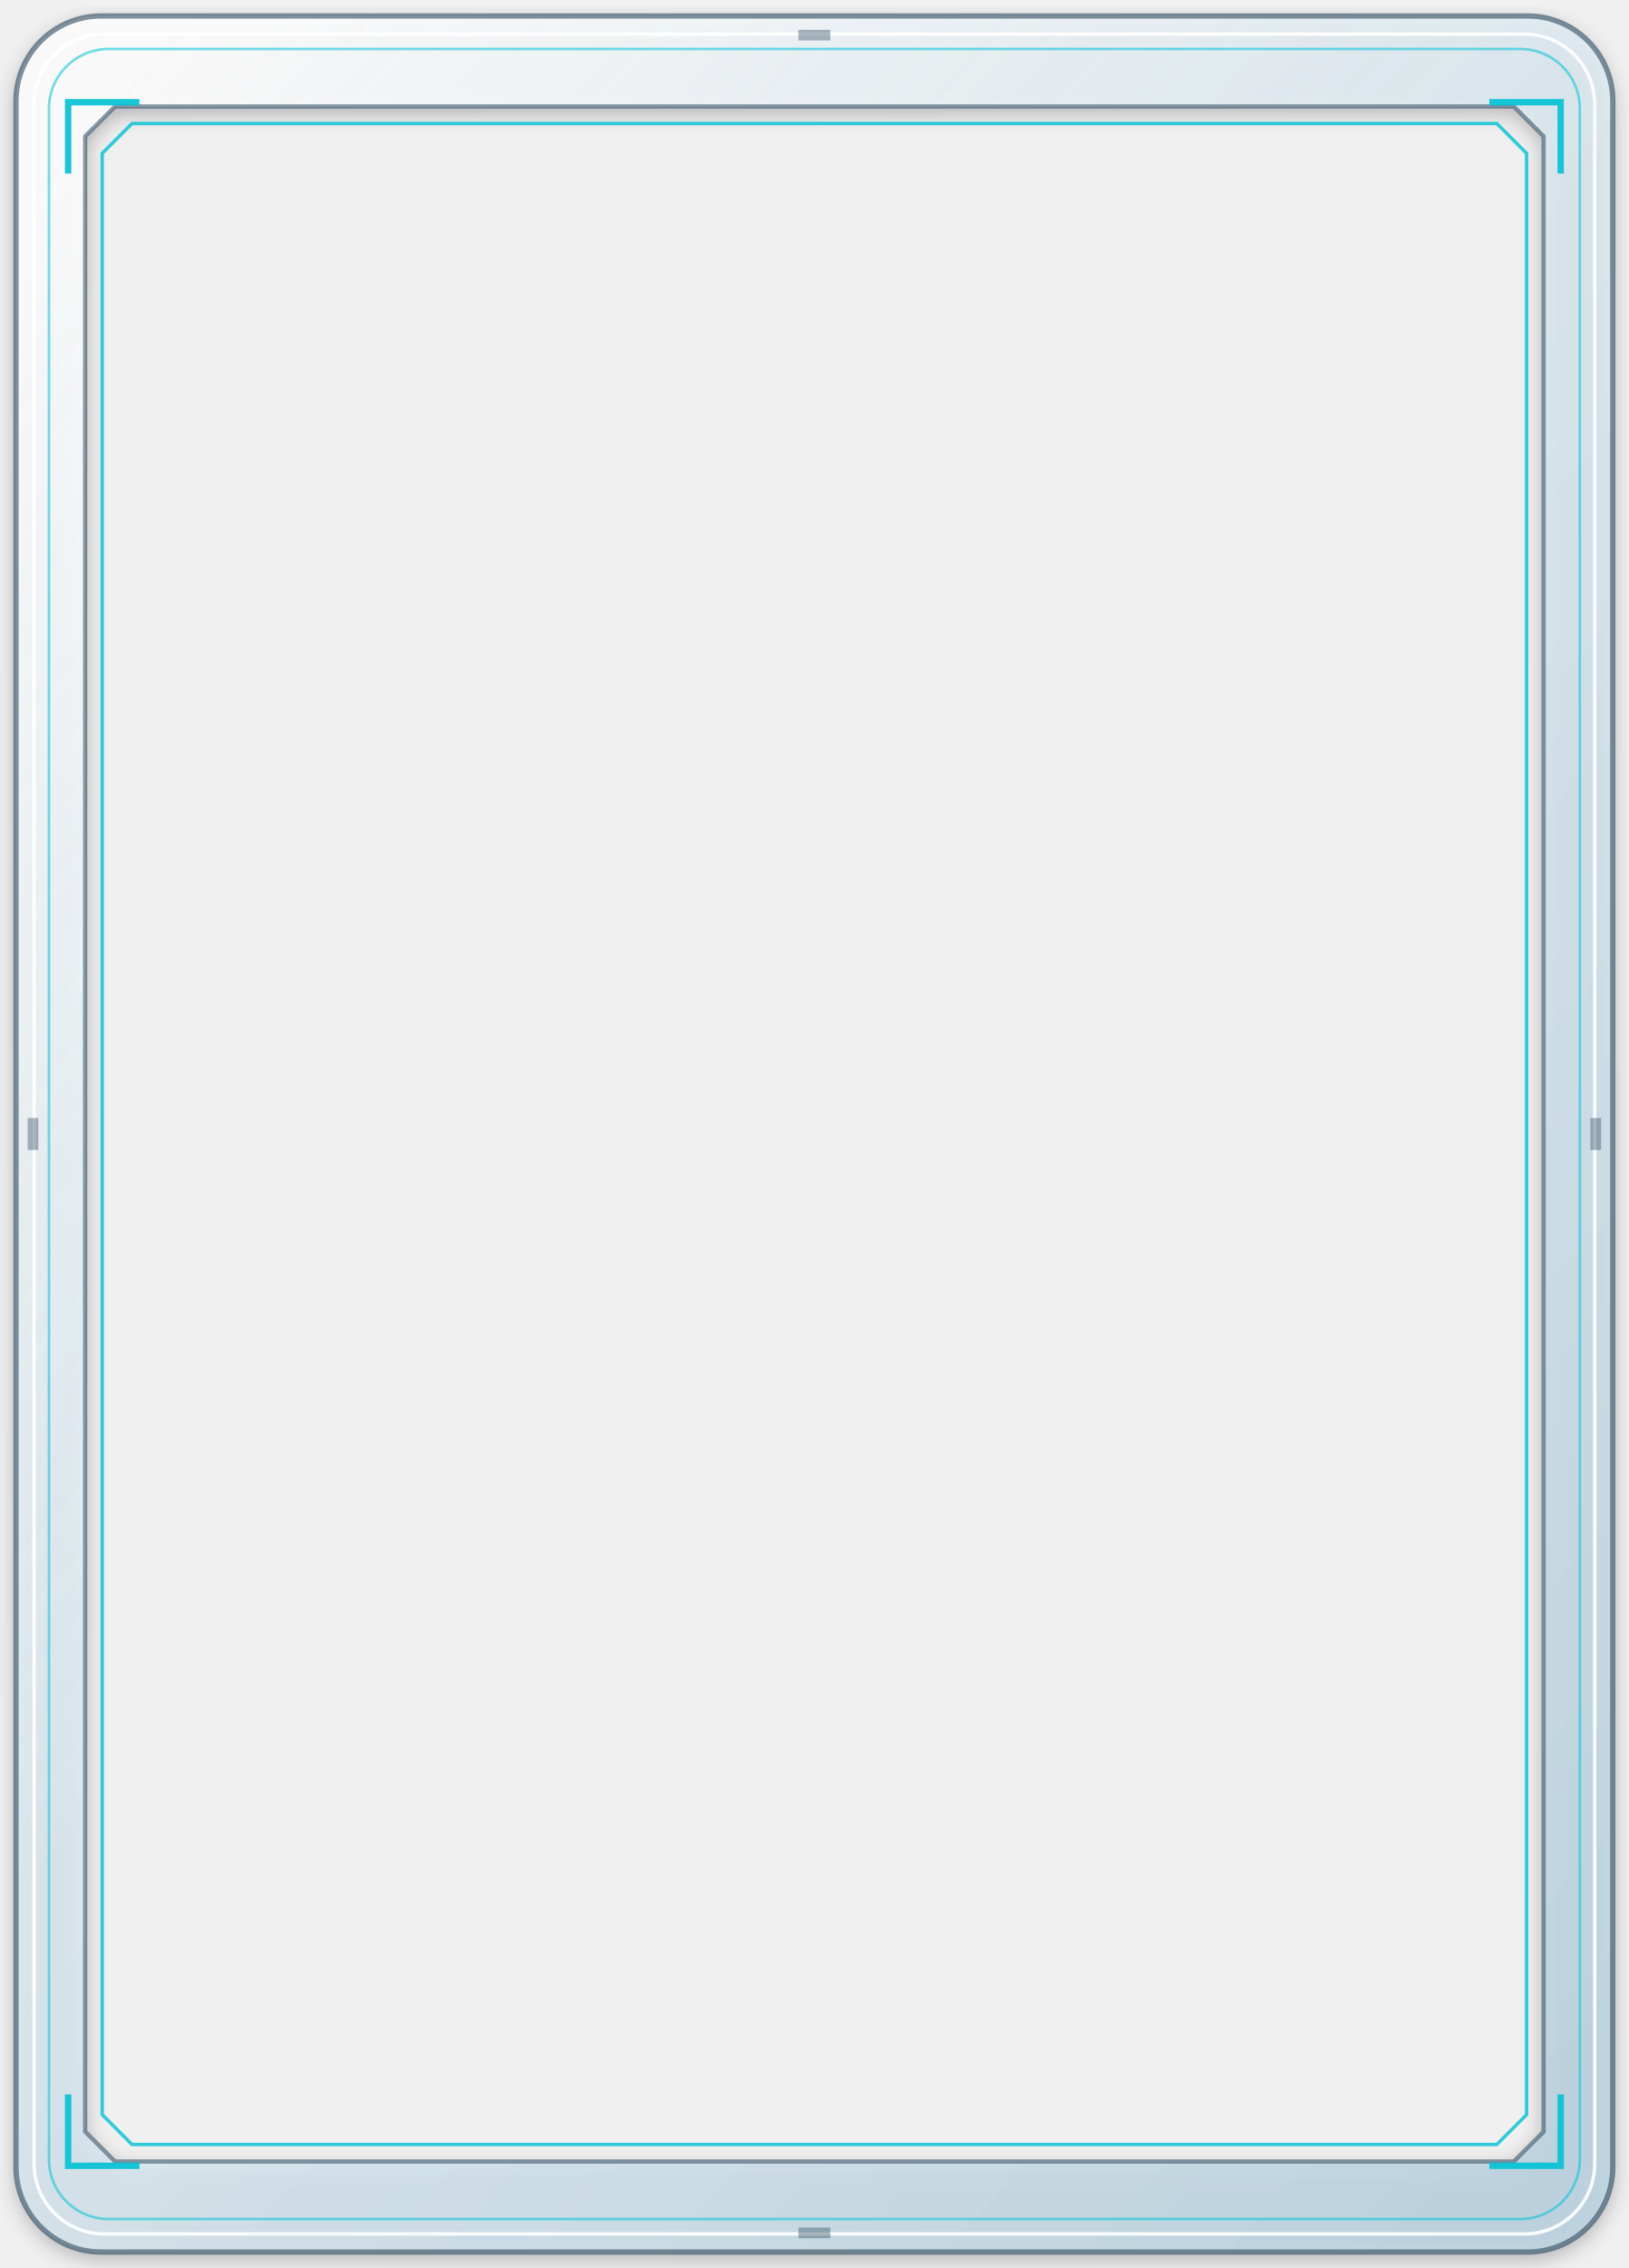
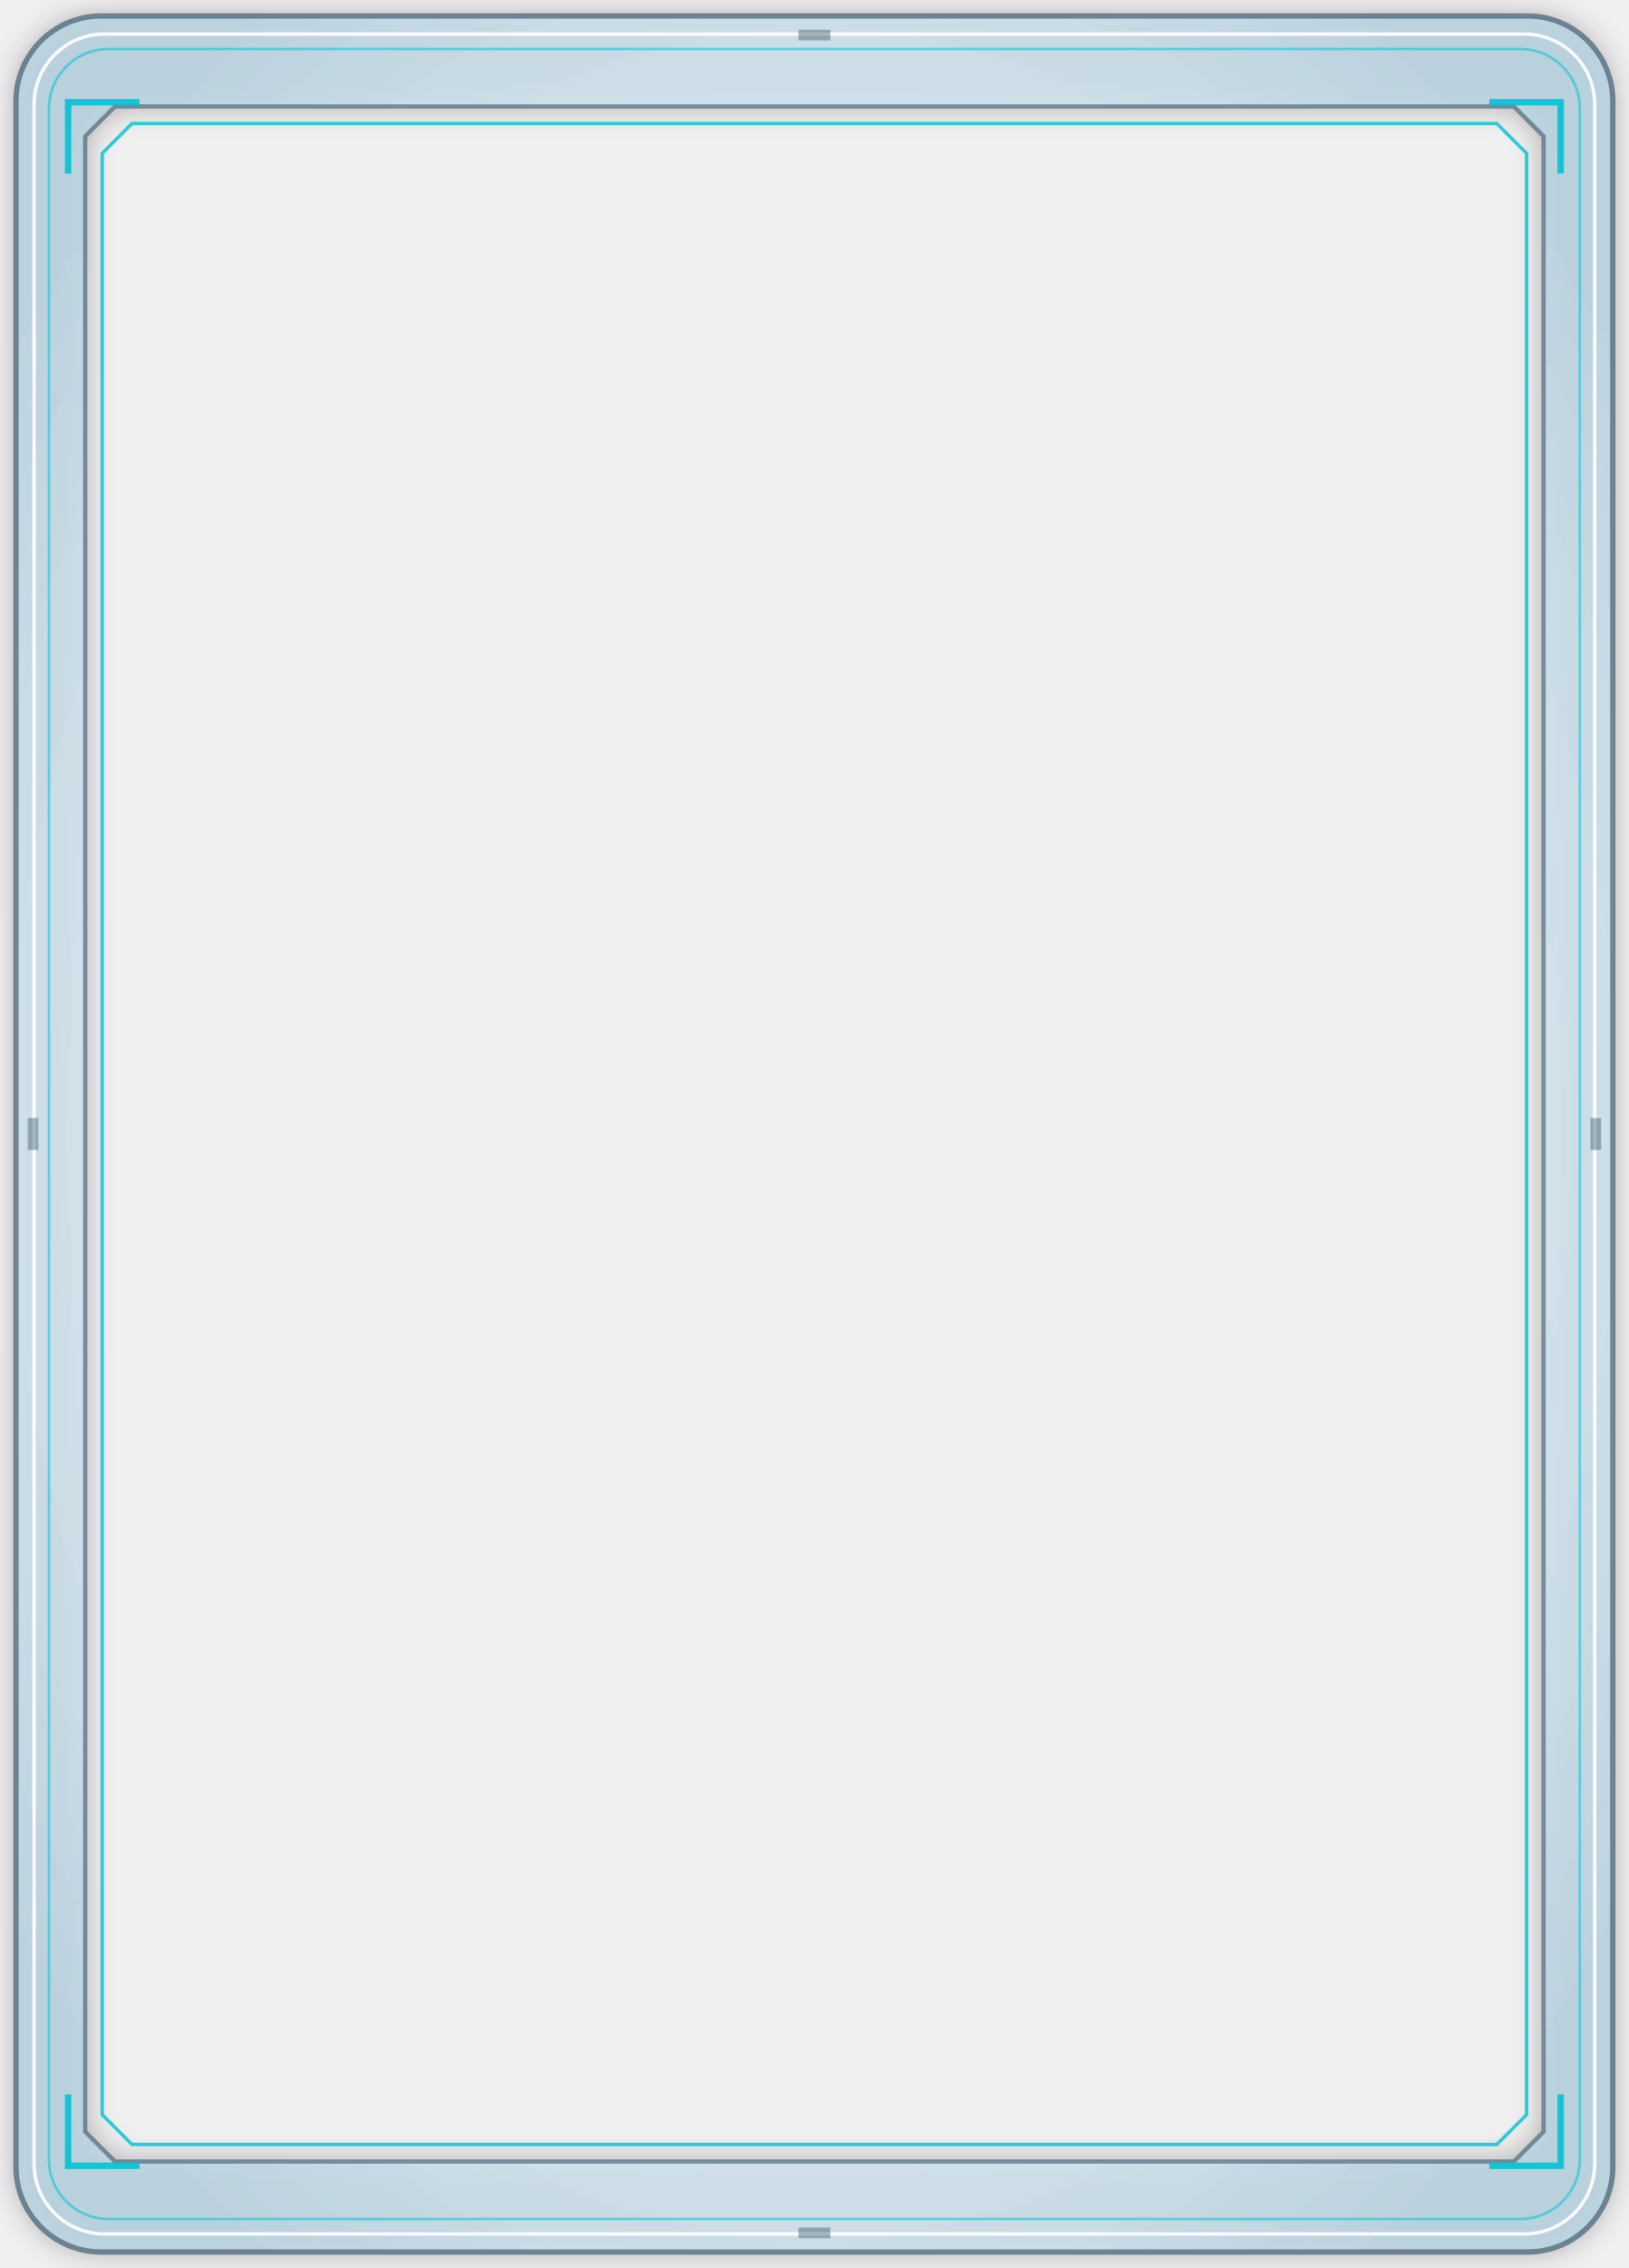
<svg xmlns="http://www.w3.org/2000/svg" width="765" height="1065" viewBox="30 30 765 1065">
  <defs>
-     <linearGradient id="bfBand" x1="0.1" y1="0" x2="0.9" y2="1">
-       <stop offset="0" stop-color="#ffffff" stop-opacity="0.85" />
-       <stop offset="0.45" stop-color="#dceaf2" stop-opacity="0.75" />
-       <stop offset="1" stop-color="#b8d2e0" stop-opacity="0.8" />
-     </linearGradient>
+     <radialGradient id="bfBand" cx="0.5" cy="0.5" r="0.62">
+       <stop offset="0" stop-color="#ffffff" stop-opacity="0.88" />
+       <stop offset="0.55" stop-color="#e4f0f7" stop-opacity="0.82" />
+       <stop offset="1" stop-color="#b8d2e0" stop-opacity="0.85" />
+     </radialGradient>
    <filter id="bfDrop" x="-6%" y="-6%" width="112%" height="112%">
-       <feDropShadow dx="0" dy="3" stdDeviation="5" flood-color="#04121a" flood-opacity="0.35" />
+       <feDropShadow dx="0" dy="0" stdDeviation="7" flood-color="#04121a" flood-opacity="0.35" />
    </filter>
  </defs>
  <g filter="url(#bfDrop)">
    <path d="M77.5,37.5 H747.5 A40,40 0 0 1 787.5,77.5 V1047.5 A40,40 0 0 1 747.5,1087.5 H77.5 A40,40 0 0 1 37.5,1047.5 V77.5 A40,40 0 0 1 77.5,37.5 Z M84,80 L741,80 L755,94 L755,1031 L741,1045 L84,1045 L70,1031 L70,94 Z" fill="url(#bfBand)" fill-rule="evenodd" />
  </g>
  <path d="M77.5,37.5 H747.5 A40,40 0 0 1 787.5,77.5 V1047.5 A40,40 0 0 1 747.5,1087.5 H77.5 A40,40 0 0 1 37.5,1047.5 V77.5 A40,40 0 0 1 77.5,37.5 Z" fill="none" stroke="#2f4c60" stroke-opacity="0.6" stroke-width="2.5" />
  <path d="M79,46 H746 A33,33 0 0 1 779,79 V1046 A33,33 0 0 1 746,1079 H79 A33,33 0 0 1 46,1046 V79 A33,33 0 0 1 79,46 Z" fill="none" stroke="#ffffff" stroke-opacity="0.9" stroke-width="1.6" />
  <path d="M81,53 H744 A28,28 0 0 1 772,81 V1044 A28,28 0 0 1 744,1072 H81 A28,28 0 0 1 53,1044 V81 A28,28 0 0 1 81,53 Z" fill="none" stroke="#00c2d4" stroke-opacity="0.55" stroke-width="1.2" />
  <path d="M84,80 L741,80 L755,94 L755,1031 L741,1045 L84,1045 L70,1031 L70,94 Z" fill="none" stroke="#2f4c60" stroke-opacity="0.55" stroke-width="2" />
  <path d="M92,88 L733,88 L747,102 L747,1023 L733,1037 L92,1037 L78,1023 L78,102 Z" fill="none" stroke="#00c2d4" stroke-opacity="0.8" stroke-width="1.6" />
  <g fill="none" stroke="#00c2d4" stroke-width="3" stroke-opacity="0.9" stroke-linecap="square">
    <path d="M62,110 V78 H94" />
    <path d="M763,110 V78 H731" />
    <path d="M62,1015 V1047 H94" />
    <path d="M763,1015 V1047 H731" />
  </g>
  <g fill="#2f4c60" fill-opacity="0.4">
    <rect x="405" y="44" width="15" height="5" />
    <rect x="405" y="1076" width="15" height="5" />
    <rect x="43" y="555" width="5" height="15" />
    <rect x="777" y="555" width="5" height="15" />
  </g>
</svg>
